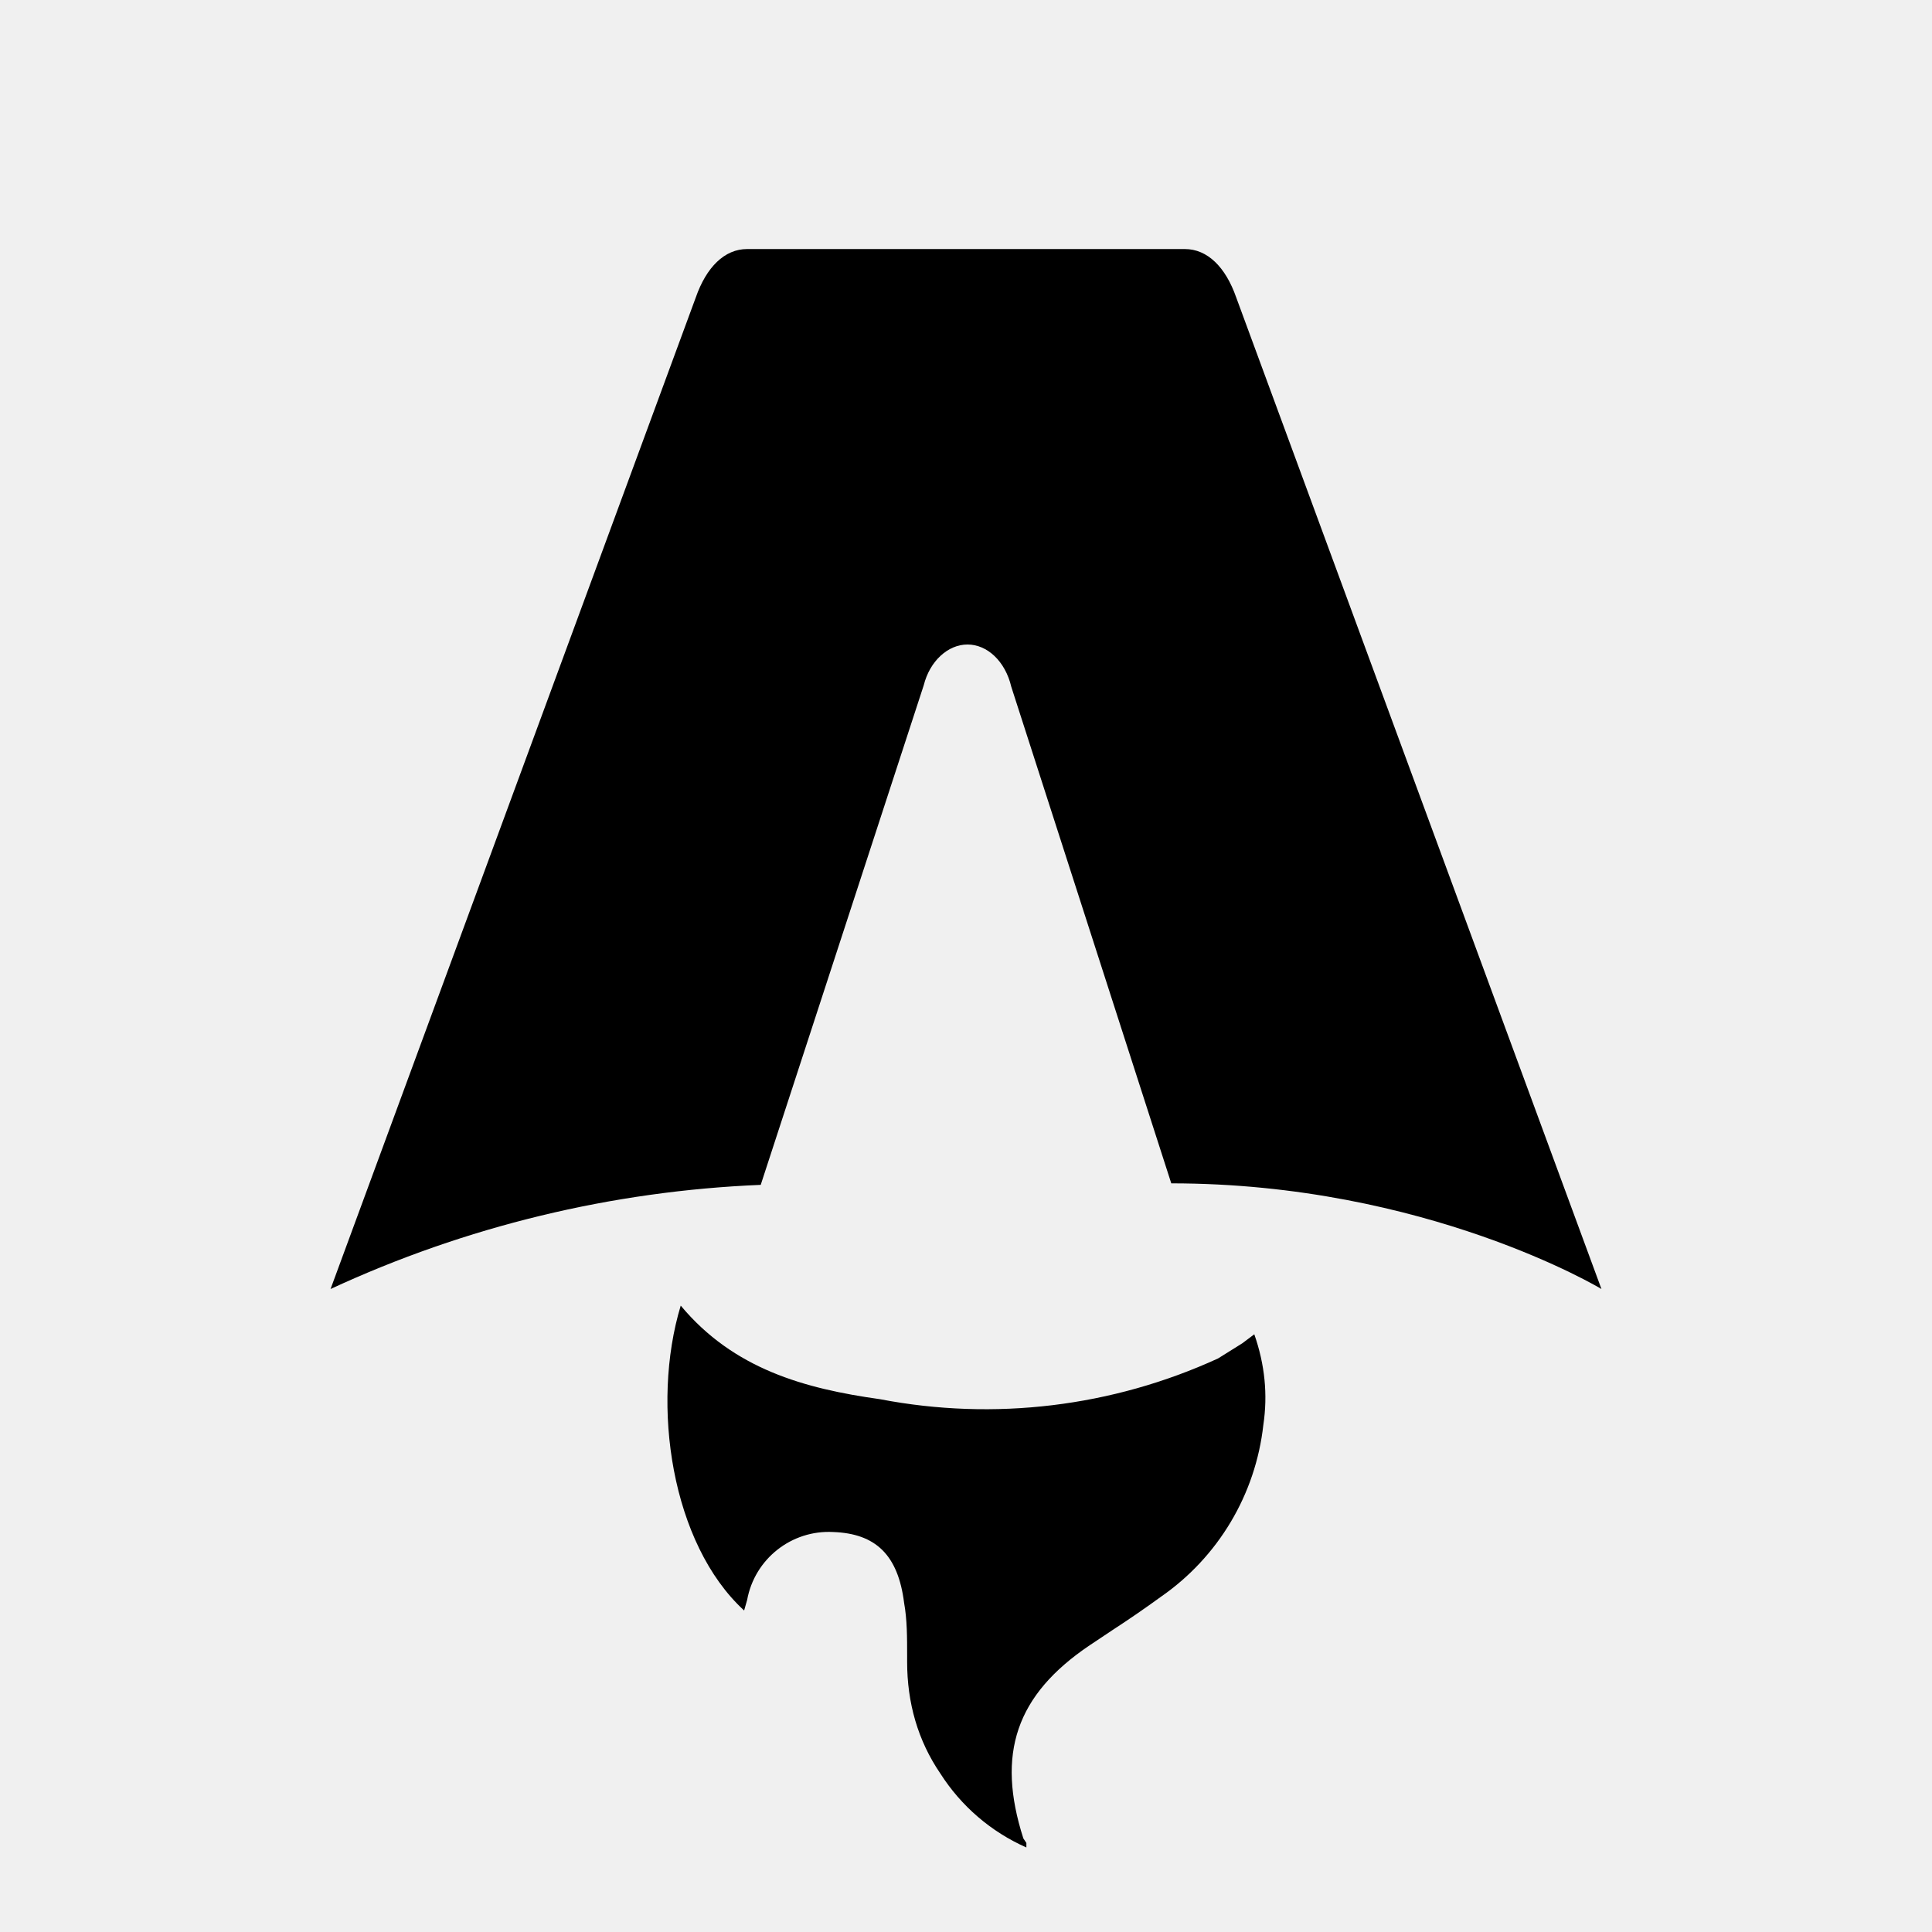
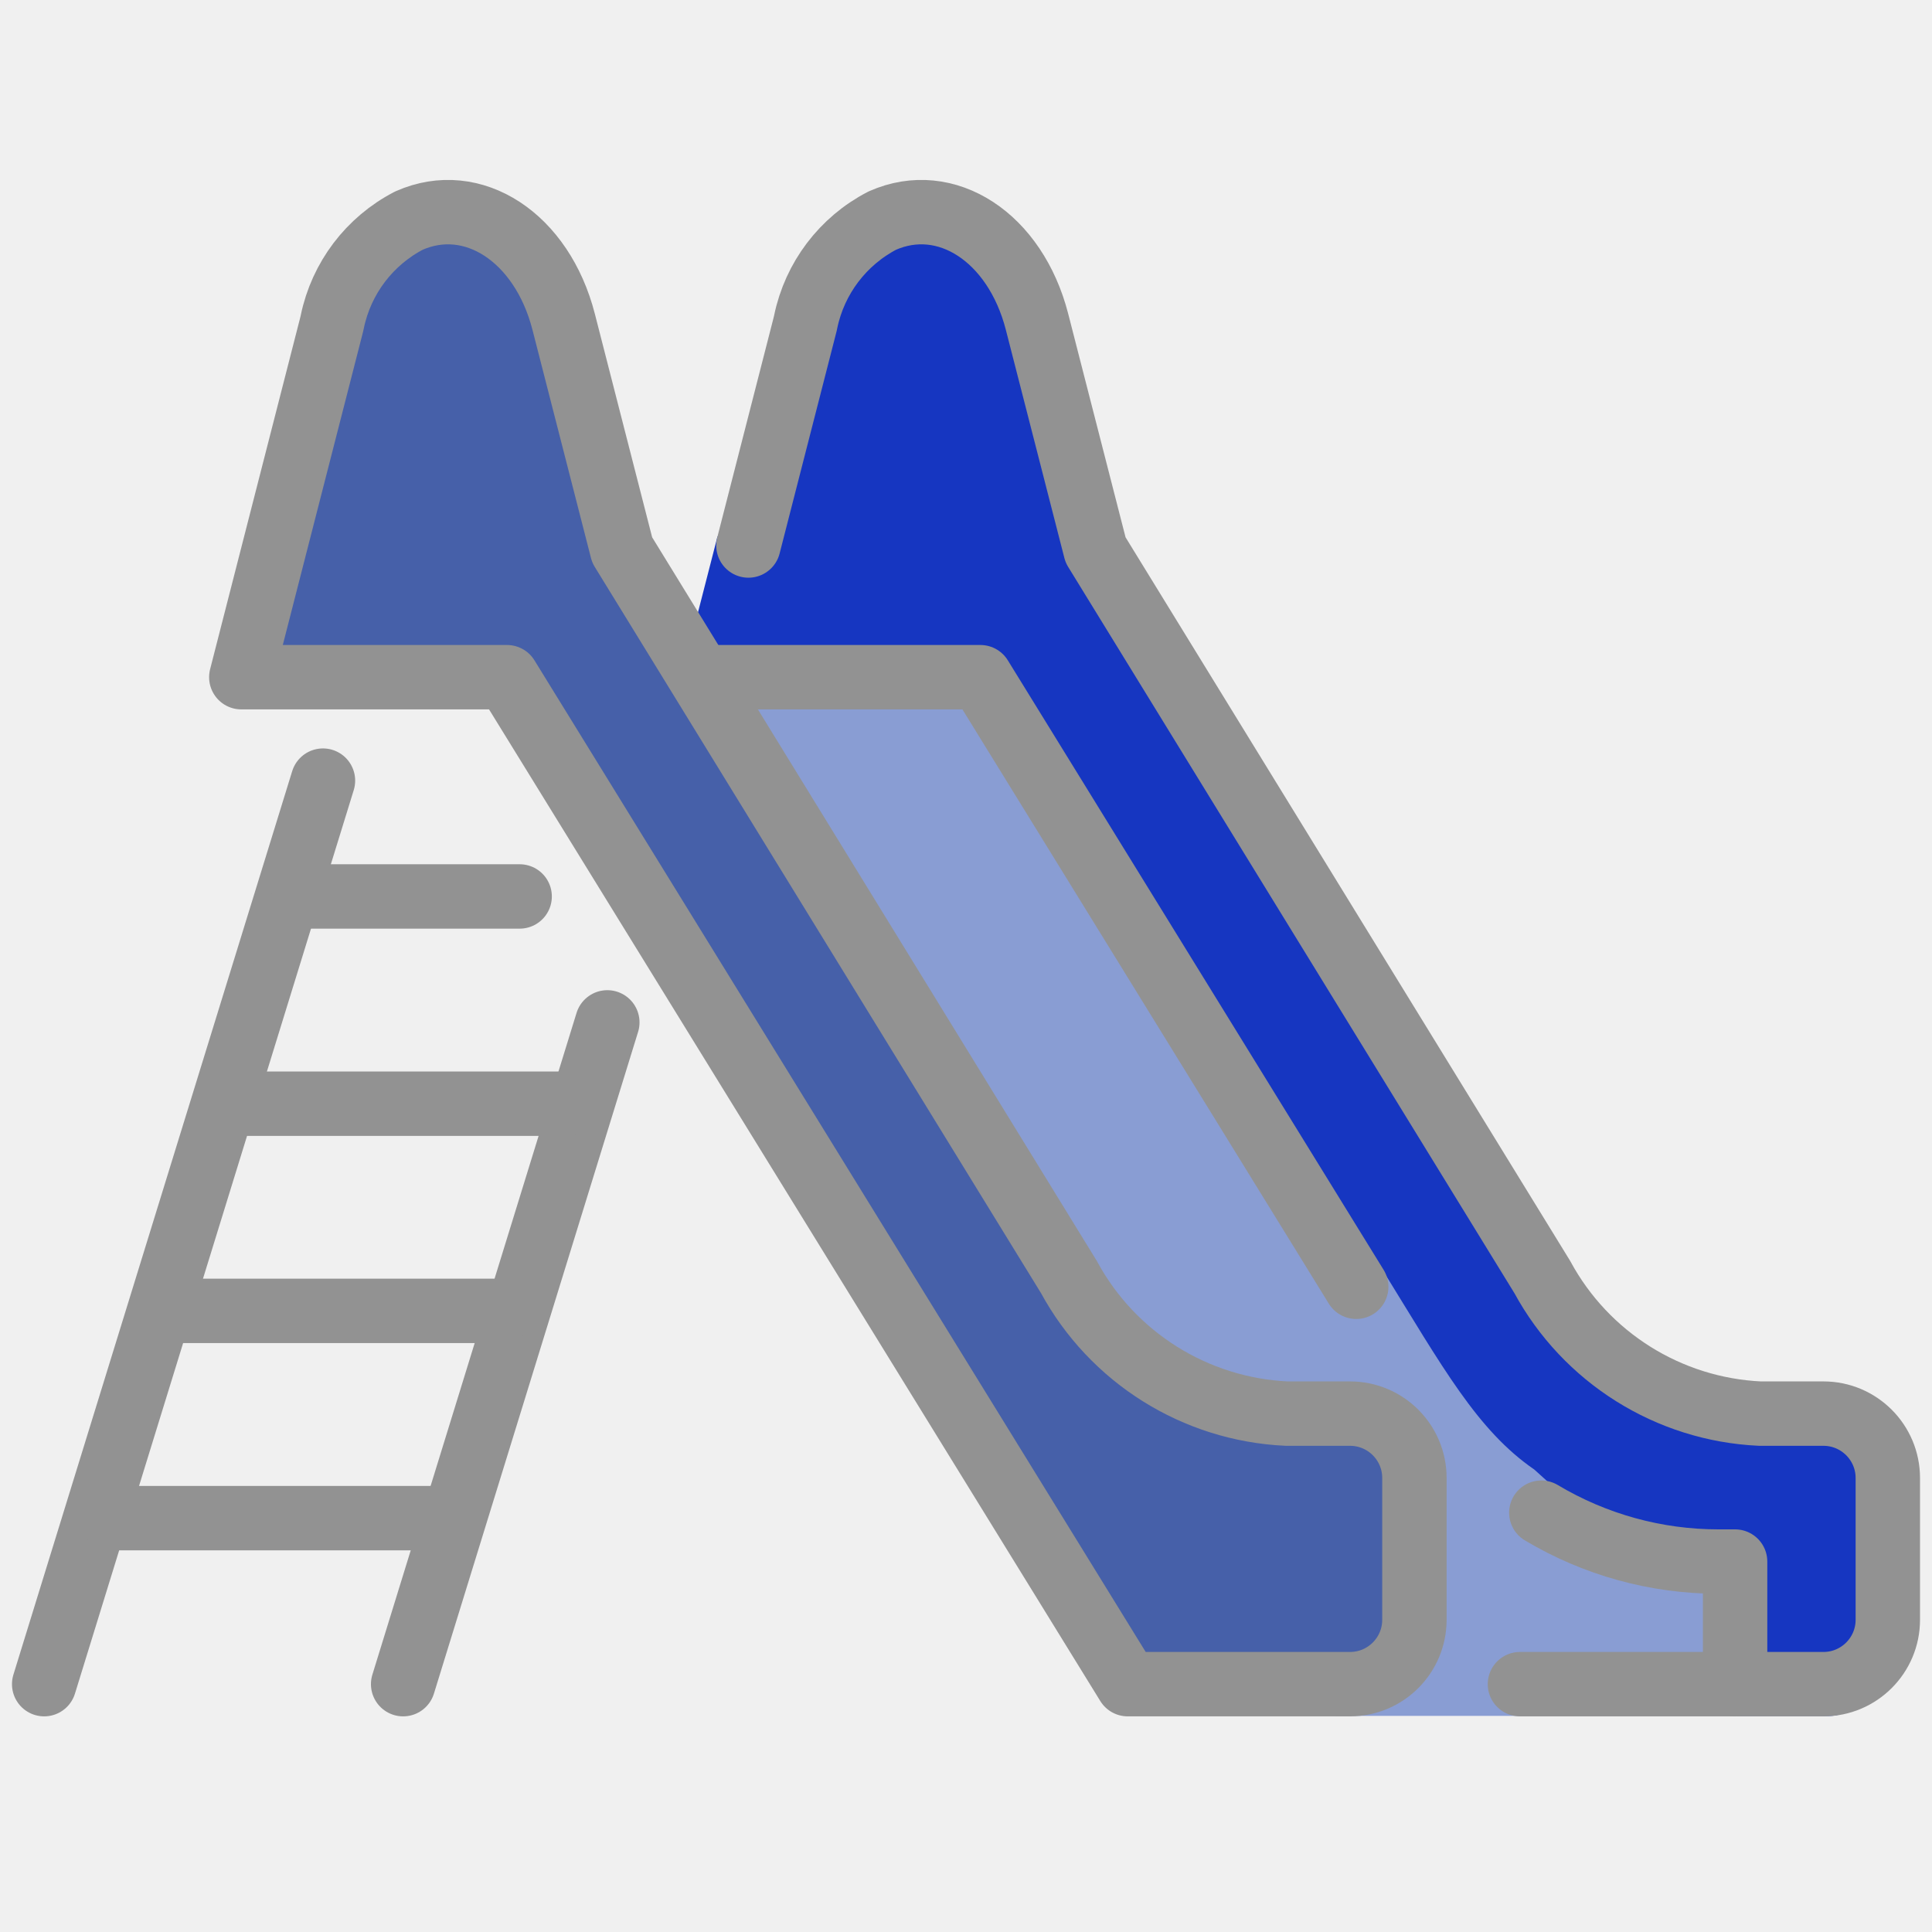
- <svg xmlns="http://www.w3.org/2000/svg" fill="none" viewBox="0 0 128 128">
-   <path d="M50.4 78.5a75.1 75.1 0 0 0-28.5 6.9l24.2-65.7c.7-2 1.9-3.2 3.4-3.2h29c1.5 0 2.7 1.2 3.4 3.2l24.2 65.7s-11.6-7-28.5-7L67 45.5c-.4-1.7-1.6-2.8-2.9-2.8-1.3 0-2.5 1.1-2.9 2.7L50.4 78.5Zm-1.1 28.2Zm-4.2-20.2c-2 6.6-.6 15.8 4.2 20.2a17.5 17.5 0 0 1 .2-.7 5.5 5.5 0 0 1 5.7-4.5c2.8.1 4.3 1.5 4.7 4.7.2 1.1.2 2.3.2 3.5v.4c0 2.7.7 5.2 2.2 7.4a13 13 0 0 0 5.7 4.9v-.3l-.2-.3c-1.8-5.6-.5-9.5 4.4-12.8l1.5-1a73 73 0 0 0 3.2-2.2 16 16 0 0 0 6.8-11.4c.3-2 .1-4-.6-6l-.8.6-1.6 1a37 37 0 0 1-22.4 2.7c-5-.7-9.7-2-13.2-6.2Z" />
-   <style>
-         path { fill: #000; }
-         @media (prefers-color-scheme: dark) {
-             path { fill: #FFF; }
-         }
-     </style>
+ <svg xmlns="http://www.w3.org/2000/svg" width="60" height="60" viewBox="0 0 60 60" fill="none">
+   <path d="M23.243 16.941L25.007 10.061L25.022 9.991C25.302 8.64 26.176 7.486 27.401 6.851C29.386 5.971 31.531 7.371 32.205 9.991L34.024 17.081L47.898 39.661C49.253 42.16 51.817 43.769 54.657 43.901H57.021C58.039 44.062 58.748 44.998 58.628 46.021L58.552 50.808C58.552 51.913 57.893 53.291 56.789 53.291H53.965L53.885 48.496H53.369C49.647 48.496 46.191 46.567 44.238 43.399L30.447 21.031H21.159L22.283 16.658L23.243 16.941Z" fill="#1636C1" />
+   <path d="M36.095 42.973L32.937 39.238L22.937 22.964V21.031H30.447C30.447 21.031 39.939 34.575 42.907 39.389C44.826 42.5 45.88 44.419 47.65 45.639C48.653 46.528 49.596 47.483 50.473 48.497H53.886V53.288H41.479L43.926 50.303V45.901C43.926 44.796 43.031 43.901 41.926 43.901L36.095 42.973Z" fill="#899DD3" />
+   <path d="M15.746 21.031H7.494L10.305 10.061L10.32 9.991C10.6 8.639 11.474 7.486 12.7 6.851C14.685 5.971 16.83 7.371 17.504 9.991L19.322 17.081L33.197 39.661C34.552 42.16 37.116 43.768 39.956 43.901H43C43.512 43.901 43.926 44.315 43.926 44.827V51.377C43.926 51.888 43.512 52.303 43 52.303L42.017 53.236H35.461L15.746 21.031Z" fill="#4660A9" />
+   <path d="M18.861 31.751L12.52 52.303" stroke="#929292" stroke-width="2" stroke-linecap="round" stroke-linejoin="round" />
+   <path d="M10.03 24.243L1.372 52.303" stroke="#929292" stroke-width="2" stroke-linecap="round" stroke-linejoin="round" />
+   <path d="M16.138 27.84H9.426" stroke="#929292" stroke-width="2" stroke-linecap="round" stroke-linejoin="round" />
+   <path d="M17.595 34.276H7.441" stroke="#929292" stroke-width="2" stroke-linecap="round" stroke-linejoin="round" />
+   <path d="M15.61 40.711H5.455" stroke="#929292" stroke-width="2" stroke-linecap="round" stroke-linejoin="round" />
+   <path d="M13.625 47.147H3.47" stroke="#929292" stroke-width="2" stroke-linecap="round" stroke-linejoin="round" />
+   <path d="M42.119 39.962L30.447 21.031H22.115" stroke="#929292" stroke-width="2" stroke-linecap="round" stroke-linejoin="round" />
+   <path d="M47.203 52.303H53.885V48.496H53.369C51.431 48.497 49.53 47.972 47.867 46.978" stroke="#929292" stroke-width="2" stroke-linecap="round" stroke-linejoin="round" />
+   <path d="M23.243 16.941L25.007 10.061L25.022 9.991C25.302 8.64 26.176 7.486 27.401 6.851C29.386 5.971 31.531 7.371 32.205 9.991L34.024 17.081L47.898 39.661C49.253 42.16 51.817 43.769 54.657 43.901H56.628C57.732 43.901 58.628 44.797 58.628 45.901V50.303C58.628 51.408 57.732 52.303 56.628 52.303H53.885" stroke="#929292" stroke-width="2" stroke-linecap="round" stroke-linejoin="round" />
+   <path d="M15.746 21.031H7.494L10.305 10.061L10.32 9.991C10.6 8.639 11.474 7.486 12.7 6.851C14.685 5.971 16.83 7.371 17.504 9.991L19.322 17.081L33.197 39.661C34.552 42.16 37.116 43.768 39.956 43.901H41.926C43.031 43.901 43.926 44.796 43.926 45.901V50.303C43.926 51.407 43.031 52.303 41.926 52.303H35.022L15.746 21.031Z" stroke="#929292" stroke-width="2" stroke-linecap="round" stroke-linejoin="round" />
</svg>
